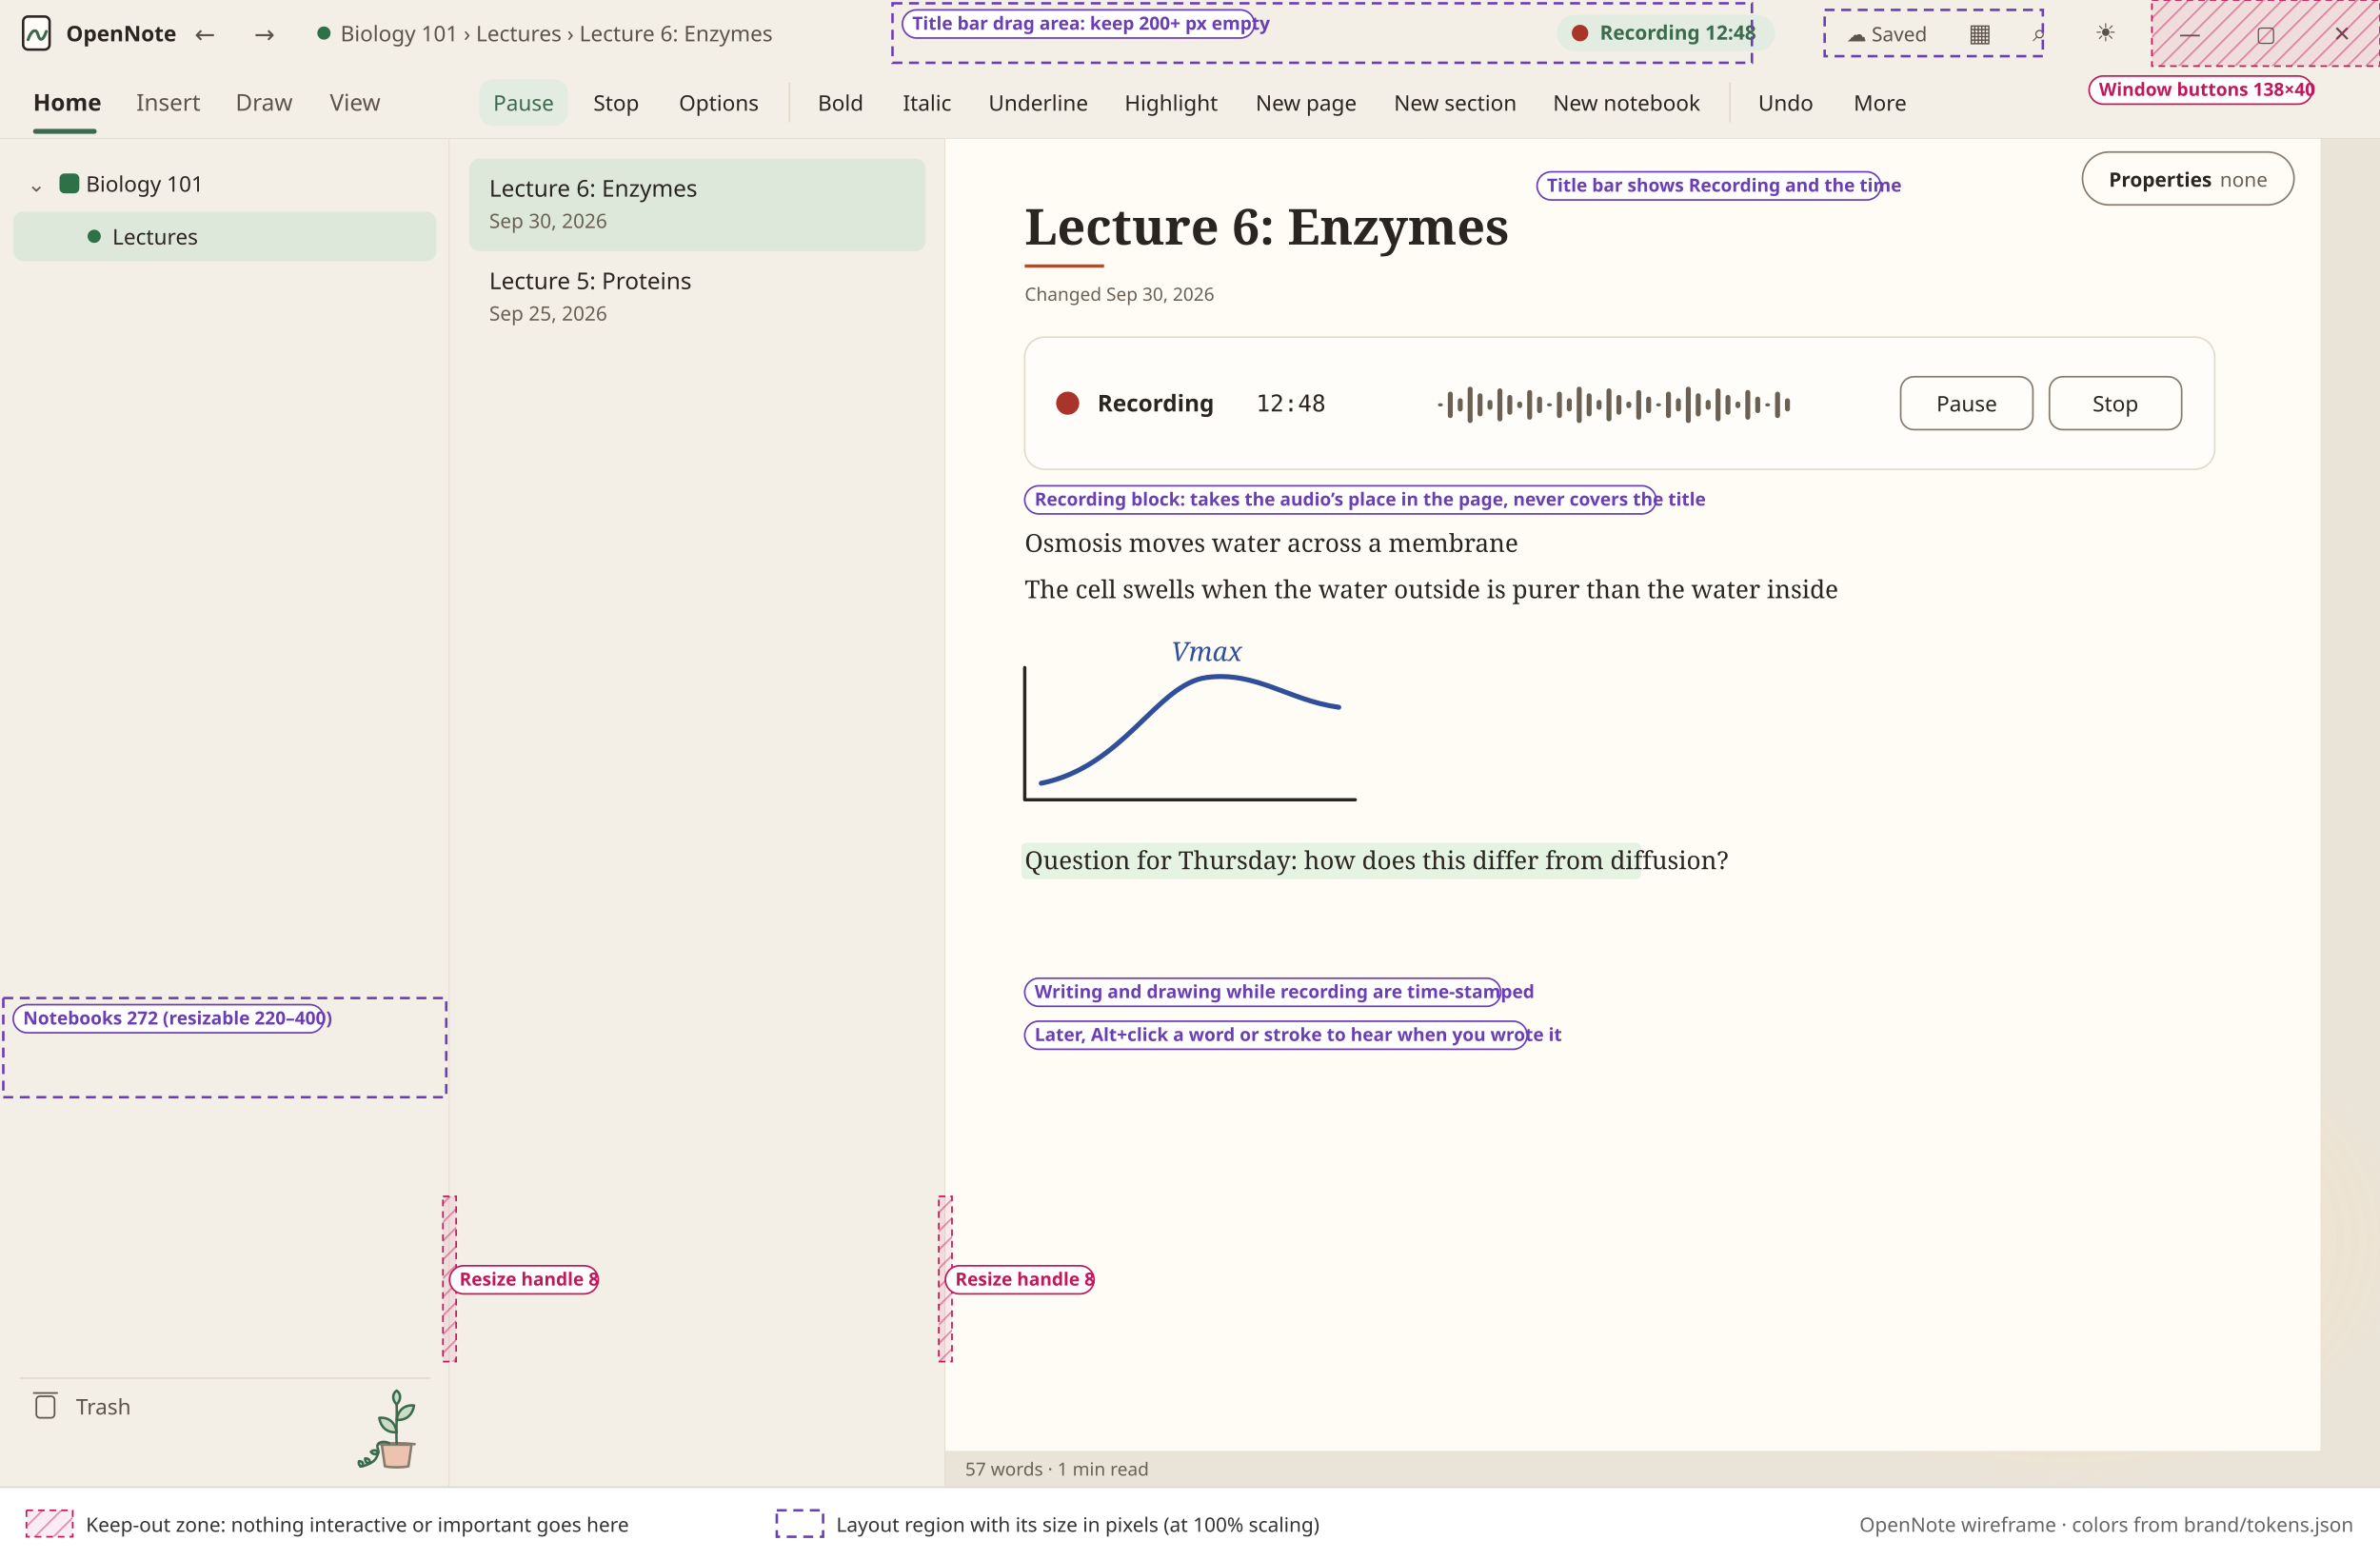
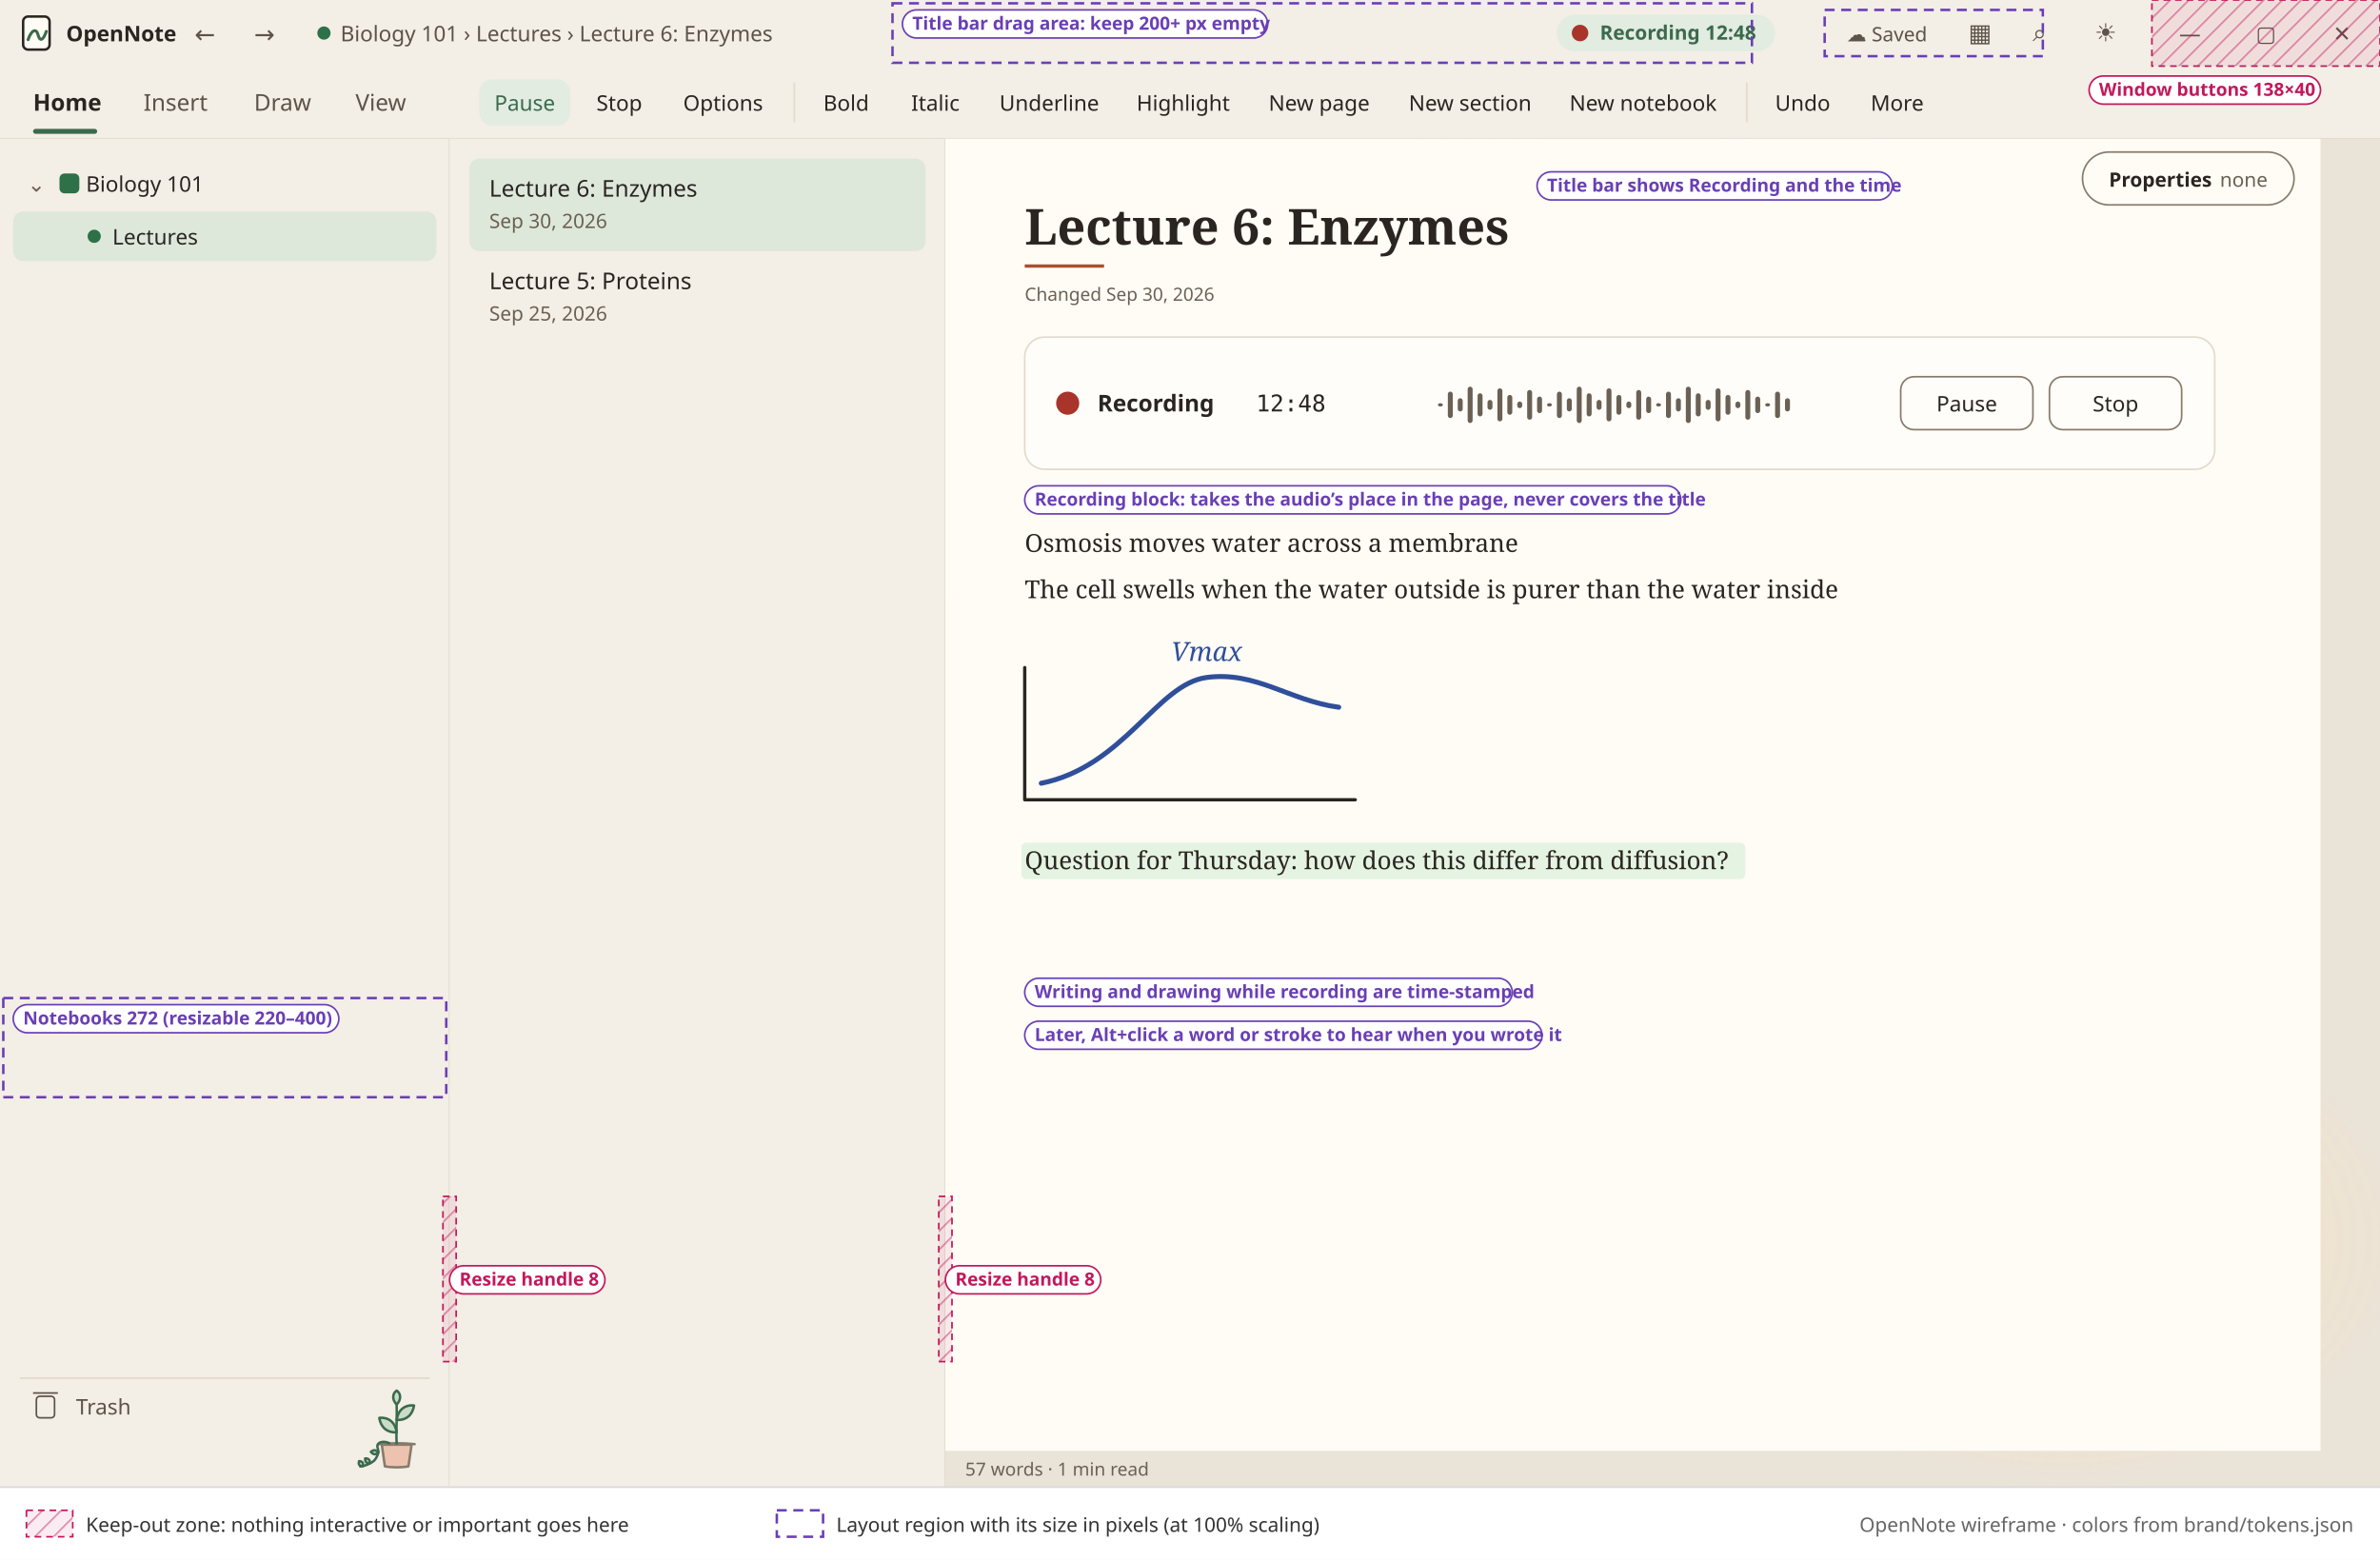
<svg xmlns="http://www.w3.org/2000/svg" viewBox="0 0 1440 944" width="1440" height="944" role="img">
  <defs>
    <pattern id="hatch" width="8" height="8" patternUnits="userSpaceOnUse" patternTransform="rotate(45)">
      <rect width="8" height="8" fill="#C2185B" fill-opacity="0.08" />
      <line x1="0" y1="0" x2="0" y2="8" stroke="#C2185B" stroke-opacity="0.45" stroke-width="2" />
    </pattern>
    <filter id="shadow" x="-10%" y="-10%" width="120%" height="130%">
      <feDropShadow dx="0" dy="4" stdDeviation="6" flood-color="#2B2521" flood-opacity="0.16" />
    </filter>
  </defs>
  <rect x="0" y="0" width="1440" height="900" rx="0" fill="#F3EEE6" />
  <rect x="0" y="0" width="1440" height="40" rx="0" fill="#F3EEE6" />
  <rect x="14" y="10" width="16" height="20" rx="3" fill="#FFFCF6" stroke="#2B2521" stroke-width="1.5" />
  <path d="M17 24c2-6 5-7 6-3s3 4 5-2" fill="none" stroke-linecap="round" stroke-linejoin="round" stroke="#3B6A4D" stroke-width="1.8" />
  <text x="40" y="25" font-size="13" font-weight="600" fill="#2B2521" text-anchor="start" font-family="'Atkinson Hyperlegible Next', 'Segoe UI', system-ui, sans-serif">OpenNote</text>
  <text x="124" y="26" font-size="15" font-weight="400" fill="#5C534A" text-anchor="middle" font-family="'Atkinson Hyperlegible Next', 'Segoe UI', system-ui, sans-serif">←</text>
  <text x="160" y="26" font-size="15" font-weight="400" fill="#5C534A" text-anchor="middle" font-family="'Atkinson Hyperlegible Next', 'Segoe UI', system-ui, sans-serif">→</text>
  <circle cx="196" cy="20" r="4" fill="#2E7048" />
  <text x="206" y="25" font-size="13" font-weight="400" fill="#5C534A" text-anchor="start" font-family="'Atkinson Hyperlegible Next', 'Segoe UI', system-ui, sans-serif">Biology 101 › Lectures › Lecture 6: Enzymes</text>
  <text x="1166" y="25" font-size="12" font-weight="400" fill="#5C534A" text-anchor="end" font-family="'Atkinson Hyperlegible Next', 'Segoe UI', system-ui, sans-serif">☁ Saved</text>
  <text x="1198" y="25" font-size="15" font-weight="400" fill="#5C534A" text-anchor="middle" font-family="'Atkinson Hyperlegible Next', 'Segoe UI', system-ui, sans-serif">▦</text>
  <text x="1234" y="25" font-size="15" font-weight="400" fill="#5C534A" text-anchor="middle" font-family="'Atkinson Hyperlegible Next', 'Segoe UI', system-ui, sans-serif">⌕</text>
  <text x="1274" y="25" font-size="15" font-weight="400" fill="#5C534A" text-anchor="middle" font-family="'Atkinson Hyperlegible Next', 'Segoe UI', system-ui, sans-serif">☀</text>
  <rect x="942" y="9" width="132" height="22" rx="11" fill="#E2ECE1" />
  <circle cx="956" cy="20" r="5" fill="#A8342A" />
  <text x="968" y="24" font-size="12" font-weight="600" fill="#3B6A4D" text-anchor="start" font-family="'Atkinson Hyperlegible Next', 'Segoe UI', system-ui, sans-serif">Recording 12:48</text>
  <text x="1325" y="25" font-size="13" font-weight="400" fill="#5C534A" text-anchor="middle" font-family="'Atkinson Hyperlegible Next', 'Segoe UI', system-ui, sans-serif">—</text>
  <text x="1371" y="25" font-size="13" font-weight="400" fill="#5C534A" text-anchor="middle" font-family="'Atkinson Hyperlegible Next', 'Segoe UI', system-ui, sans-serif">▢</text>
  <text x="1417" y="25" font-size="13" font-weight="400" fill="#5C534A" text-anchor="middle" font-family="'Atkinson Hyperlegible Next', 'Segoe UI', system-ui, sans-serif">✕</text>
  <rect x="0" y="40" width="1440" height="44" rx="0" fill="#F3EEE6" />
  <line x1="0" y1="84" x2="1440" y2="84" stroke="#E3DACC" />
  <text x="20" y="67" font-size="14" font-weight="600" fill="#2B2521" text-anchor="start" font-family="'Atkinson Hyperlegible Next', 'Segoe UI', system-ui, sans-serif">Home</text>
-   <rect x="20" y="78" width="38.5" height="3" rx="1.5" fill="#3B6A4D" />
-   <text x="82.5" y="67" font-size="14" font-weight="400" fill="#5C534A" text-anchor="start" font-family="'Atkinson Hyperlegible Next', 'Segoe UI', system-ui, sans-serif">Insert</text>
-   <text x="142.5" y="67" font-size="14" font-weight="400" fill="#5C534A" text-anchor="start" font-family="'Atkinson Hyperlegible Next', 'Segoe UI', system-ui, sans-serif">Draw</text>
-   <text x="199.6" y="67" font-size="14" font-weight="400" fill="#5C534A" text-anchor="start" font-family="'Atkinson Hyperlegible Next', 'Segoe UI', system-ui, sans-serif">View</text>
-   <g data-fit="6" data-center="both">
-     <rect x="290" y="48" width="53.6" height="28" rx="8" fill="#E2ECE1" />
-     <text x="316.8" y="67" font-size="13" font-weight="400" fill="#3B6A4D" text-anchor="middle" font-family="'Atkinson Hyperlegible Next', 'Segoe UI', system-ui, sans-serif">Pause</text>
-   </g>
-   <g data-fit="6" data-center="both">
-     <rect x="349.6" y="48" width="46.6" height="28" rx="8" fill="none" />
-     <text x="372.9" y="67" font-size="13" font-weight="400" fill="#2B2521" text-anchor="middle" font-family="'Atkinson Hyperlegible Next', 'Segoe UI', system-ui, sans-serif">Stop</text>
-   </g>
-   <g data-fit="6" data-center="both">
-     <rect x="402.2" y="48" width="65.5" height="28" rx="8" fill="none" />
-     <text x="434.95" y="67" font-size="13" font-weight="400" fill="#2B2521" text-anchor="middle" font-family="'Atkinson Hyperlegible Next', 'Segoe UI', system-ui, sans-serif">Options</text>
-   </g>
-   <line x1="477.7" y1="50" x2="477.7" y2="74" stroke="#E3DACC" />
-   <g data-fit="6" data-center="both">
-     <rect x="485.7" y="48" width="45.9" height="28" rx="8" fill="none" />
-     <text x="508.65" y="67" font-size="13" font-weight="400" fill="#2B2521" text-anchor="middle" font-family="'Atkinson Hyperlegible Next', 'Segoe UI', system-ui, sans-serif">Bold</text>
-   </g>
-   <g data-fit="6" data-center="both">
-     <rect x="537.6" y="48" width="46.8" height="28" rx="8" fill="none" />
-     <text x="561" y="67" font-size="13" font-weight="400" fill="#2B2521" text-anchor="middle" font-family="'Atkinson Hyperlegible Next', 'Segoe UI', system-ui, sans-serif">Italic</text>
-   </g>
-   <g data-fit="6" data-center="both">
-     <rect x="590.4" y="48" width="75.7" height="28" rx="8" fill="none" />
-     <text x="628.25" y="67" font-size="13" font-weight="400" fill="#2B2521" text-anchor="middle" font-family="'Atkinson Hyperlegible Next', 'Segoe UI', system-ui, sans-serif">Underline</text>
-   </g>
-   <g data-fit="6" data-center="both">
-     <rect x="672.1" y="48" width="73.1" height="28" rx="8" fill="none" />
-     <text x="708.65" y="67" font-size="13" font-weight="400" fill="#2B2521" text-anchor="middle" font-family="'Atkinson Hyperlegible Next', 'Segoe UI', system-ui, sans-serif">Highlight</text>
-   </g>
-   <g data-fit="6" data-center="both">
-     <rect x="751.2" y="48" width="78.2" height="28" rx="8" fill="none" />
-     <text x="790.3" y="67" font-size="13" font-weight="400" fill="#2B2521" text-anchor="middle" font-family="'Atkinson Hyperlegible Next', 'Segoe UI', system-ui, sans-serif">New page</text>
-   </g>
-   <g data-fit="6" data-center="both">
-     <rect x="835.4" y="48" width="90.3" height="28" rx="8" fill="none" />
-     <text x="880.55" y="67" font-size="13" font-weight="400" fill="#2B2521" text-anchor="middle" font-family="'Atkinson Hyperlegible Next', 'Segoe UI', system-ui, sans-serif">New section</text>
-   </g>
-   <g data-fit="6" data-center="both">
-     <rect x="931.7" y="48" width="105" height="28" rx="8" fill="none" />
-     <text x="984.2" y="67" font-size="13" font-weight="400" fill="#2B2521" text-anchor="middle" font-family="'Atkinson Hyperlegible Next', 'Segoe UI', system-ui, sans-serif">New notebook</text>
-   </g>
-   <line x1="1046.7" y1="50" x2="1046.7" y2="74" stroke="#E3DACC" />
-   <g data-fit="6" data-center="both">
-     <rect x="1054.7" y="48" width="51.6" height="28" rx="8" fill="none" />
-     <text x="1080.5" y="67" font-size="13" font-weight="400" fill="#2B2521" text-anchor="middle" font-family="'Atkinson Hyperlegible Next', 'Segoe UI', system-ui, sans-serif">Undo</text>
-   </g>
-   <g data-fit="6" data-center="both">
-     <rect x="1112.3" y="48" width="50.6" height="28" rx="8" fill="none" />
-     <text x="1137.6" y="67" font-size="13" font-weight="400" fill="#2B2521" text-anchor="middle" font-family="'Atkinson Hyperlegible Next', 'Segoe UI', system-ui, sans-serif">More</text>
+   <rect x="20" y="78" width="38.8" height="3" rx="1.5" fill="#3B6A4D" />
+   <text x="86.8" y="67" font-size="14" font-weight="400" fill="#5C534A" text-anchor="start" font-family="'Atkinson Hyperlegible Next', 'Segoe UI', system-ui, sans-serif">Insert</text>
+   <text x="153.7" y="67" font-size="14" font-weight="400" fill="#5C534A" text-anchor="start" font-family="'Atkinson Hyperlegible Next', 'Segoe UI', system-ui, sans-serif">Draw</text>
+   <text x="215.1" y="67" font-size="14" font-weight="400" fill="#5C534A" text-anchor="start" font-family="'Atkinson Hyperlegible Next', 'Segoe UI', system-ui, sans-serif">View</text>
+   <g data-fit="6" data-center="both">
+     <rect x="290" y="48" width="55" height="28" rx="8" fill="#E2ECE1" />
+     <text x="317.5" y="67" font-size="13" font-weight="400" fill="#3B6A4D" text-anchor="middle" font-family="'Atkinson Hyperlegible Next', 'Segoe UI', system-ui, sans-serif">Pause</text>
+   </g>
+   <g data-fit="6" data-center="both">
+     <rect x="351" y="48" width="47.4" height="28" rx="8" fill="none" />
+     <text x="374.7" y="67" font-size="13" font-weight="400" fill="#2B2521" text-anchor="middle" font-family="'Atkinson Hyperlegible Next', 'Segoe UI', system-ui, sans-serif">Stop</text>
+   </g>
+   <g data-fit="6" data-center="both">
+     <rect x="404.4" y="48" width="66.2" height="28" rx="8" fill="none" />
+     <text x="437.5" y="67" font-size="13" font-weight="400" fill="#2B2521" text-anchor="middle" font-family="'Atkinson Hyperlegible Next', 'Segoe UI', system-ui, sans-serif">Options</text>
+   </g>
+   <line x1="480.6" y1="50" x2="480.6" y2="74" stroke="#E3DACC" />
+   <g data-fit="6" data-center="both">
+     <rect x="488.6" y="48" width="46.7" height="28" rx="8" fill="none" />
+     <text x="511.95" y="67" font-size="13" font-weight="400" fill="#2B2521" text-anchor="middle" font-family="'Atkinson Hyperlegible Next', 'Segoe UI', system-ui, sans-serif">Bold</text>
+   </g>
+   <g data-fit="6" data-center="both">
+     <rect x="541.3" y="48" width="49.3" height="28" rx="8" fill="none" />
+     <text x="565.95" y="67" font-size="13" font-weight="400" fill="#2B2521" text-anchor="middle" font-family="'Atkinson Hyperlegible Next', 'Segoe UI', system-ui, sans-serif">Italic</text>
+   </g>
+   <g data-fit="6" data-center="both">
+     <rect x="596.6" y="48" width="76.5" height="28" rx="8" fill="none" />
+     <text x="634.85" y="67" font-size="13" font-weight="400" fill="#2B2521" text-anchor="middle" font-family="'Atkinson Hyperlegible Next', 'Segoe UI', system-ui, sans-serif">Underline</text>
+   </g>
+   <g data-fit="6" data-center="both">
+     <rect x="679.1" y="48" width="73.6" height="28" rx="8" fill="none" />
+     <text x="715.9" y="67" font-size="13" font-weight="400" fill="#2B2521" text-anchor="middle" font-family="'Atkinson Hyperlegible Next', 'Segoe UI', system-ui, sans-serif">Highlight</text>
+   </g>
+   <g data-fit="6" data-center="both">
+     <rect x="758.7" y="48" width="78.9" height="28" rx="8" fill="none" />
+     <text x="798.15" y="67" font-size="13" font-weight="400" fill="#2B2521" text-anchor="middle" font-family="'Atkinson Hyperlegible Next', 'Segoe UI', system-ui, sans-serif">New page</text>
+   </g>
+   <g data-fit="6" data-center="both">
+     <rect x="843.6" y="48" width="91.8" height="28" rx="8" fill="none" />
+     <text x="889.5" y="67" font-size="13" font-weight="400" fill="#2B2521" text-anchor="middle" font-family="'Atkinson Hyperlegible Next', 'Segoe UI', system-ui, sans-serif">New section</text>
+   </g>
+   <g data-fit="6" data-center="both">
+     <rect x="941.4" y="48" width="105.5" height="28" rx="8" fill="none" />
+     <text x="994.15" y="67" font-size="13" font-weight="400" fill="#2B2521" text-anchor="middle" font-family="'Atkinson Hyperlegible Next', 'Segoe UI', system-ui, sans-serif">New notebook</text>
+   </g>
+   <line x1="1056.9" y1="50" x2="1056.9" y2="74" stroke="#E3DACC" />
+   <g data-fit="6" data-center="both">
+     <rect x="1064.9" y="48" width="51.6" height="28" rx="8" fill="none" />
+     <text x="1090.7" y="67" font-size="13" font-weight="400" fill="#2B2521" text-anchor="middle" font-family="'Atkinson Hyperlegible Next', 'Segoe UI', system-ui, sans-serif">Undo</text>
+   </g>
+   <g data-fit="6" data-center="both">
+     <rect x="1122.5" y="48" width="50.8" height="28" rx="8" fill="none" />
+     <text x="1147.9" y="67" font-size="13" font-weight="400" fill="#2B2521" text-anchor="middle" font-family="'Atkinson Hyperlegible Next', 'Segoe UI', system-ui, sans-serif">More</text>
  </g>
  <rect x="0" y="84" width="272" height="816" rx="0" fill="#F3EEE6" />
  <line x1="272" y1="84" x2="272" y2="900" stroke="#E3DACC" />
  <text x="22" y="116" font-size="13" font-weight="400" fill="#6B6054" text-anchor="middle" font-family="'Atkinson Hyperlegible Next', 'Segoe UI', system-ui, sans-serif">⌄</text>
  <rect x="36" y="105" width="12" height="12" rx="3" fill="#2E7048" />
  <text x="52" y="116" font-size="13" font-weight="400" fill="#2B2521" text-anchor="start" font-family="'Atkinson Hyperlegible Next', 'Segoe UI', system-ui, sans-serif">Biology 101</text>
  <rect x="8" y="128" width="256" height="30" rx="6" fill="#DDE8DA" />
  <circle cx="57" cy="143" r="4" fill="#2E7048" />
  <text x="68" y="148" font-size="13" font-weight="400" fill="#2B2521" text-anchor="start" font-family="'Atkinson Hyperlegible Next', 'Segoe UI', system-ui, sans-serif">Lectures</text>
  <line x1="12" y1="834" x2="260" y2="834" stroke="#E3DACC" />
  <rect x="22" y="845" width="11" height="13" rx="2" fill="none" stroke="#5C534A" stroke-width="1" />
  <line x1="20" y1="843" x2="35" y2="843" stroke="#5C534A" />
  <text x="46" y="856" font-size="13" font-weight="400" fill="#5C534A" text-anchor="start" font-family="'Atkinson Hyperlegible Next', 'Segoe UI', system-ui, sans-serif">Trash</text>
  <g data-part="plant-pot" fill="none" stroke="#877B6C" stroke-linecap="round" stroke-linejoin="round">
    <g data-part="plant" transform="translate(216 840.5063) scale(0.75)" stroke-width="2">
      <path d="M20 45H44L41.5 62.5C36 63.6 28 63.6 22.5 62.5Z" fill="#EDC3AF" data-part="pot" />
      <path d="M17.5 44.6C28 43.6 37 43.6 46.5 44.6" />
      <path d="M32 44C31.4 34 32.4 23 32 12" stroke="#3B6A4D" />
      <path d="M26 43.8C22 41.8 16.6 42.6 16.4 46.2 16.6 48.6 17.6 49.8 17.2 51.4 16.6 54 15 57.4 12.4 59 9 61 6 62.4 2.6 62.6" stroke="#3B6A4D" />
      <path d="M32 35C24 35.6 19 30.6 18 23.4 26 22.6 31 27.6 32 35Z" fill="#C8DCC6" stroke="#3B6A4D" />
      <path d="M32 25C40 25.6 45 20.6 46 13.4 38 12.6 33 17.6 32 25Z" fill="#C8DCC6" stroke="#3B6A4D" />
      <path d="M32 12.6C28 8.6 28.6 3.6 32 1.4 35.4 3.6 36 8.6 32 12.6Z" fill="#C8DCC6" stroke="#3B6A4D" />
      <path d="M17.2 51.4Q14.5 48 11.2 50.8Q14 54.3 17.2 51.4Z" fill="#C8DCC6" stroke="#3B6A4D" />
      <path d="M10.4 60.1Q10.7 56 6.6 56.1Q6.3 60.2 10.4 60.1Z" fill="#C8DCC6" stroke="#3B6A4D" />
      <path d="M4.6 62.4Q5.8 58.5 1.7 58.3Q0.5 62.2 4.6 62.4Z" fill="#C8DCC6" stroke="#3B6A4D" />
    </g>
  </g>
  <rect x="272" y="84" width="300" height="816" rx="0" fill="#F3EEE6" />
  <line x1="572" y1="84" x2="572" y2="900" stroke="#E3DACC" />
  <rect x="284" y="96" width="276" height="56" rx="6" fill="#DDE8DA" />
  <text x="296" y="119" font-size="14" font-weight="500" fill="#2B2521" text-anchor="start" font-family="'Atkinson Hyperlegible Next', 'Segoe UI', system-ui, sans-serif">Lecture 6: Enzymes</text>
  <text x="296" y="138" font-size="12" font-weight="400" fill="#6B6054" text-anchor="start" font-family="'Atkinson Hyperlegible Next', 'Segoe UI', system-ui, sans-serif">Sep 30, 2026</text>
  <text x="296" y="175" font-size="14" font-weight="500" fill="#2B2521" text-anchor="start" font-family="'Atkinson Hyperlegible Next', 'Segoe UI', system-ui, sans-serif">Lecture 5: Proteins</text>
  <text x="296" y="194" font-size="12" font-weight="400" fill="#6B6054" text-anchor="start" font-family="'Atkinson Hyperlegible Next', 'Segoe UI', system-ui, sans-serif">Sep 25, 2026</text>
  <defs>
    <radialGradient id="ambient7" cx="0" cy="0" r="1" gradientUnits="userSpaceOnUse" gradientTransform="translate(572 84) scale(608 653)">
      <stop offset="0" stop-color="#FFF0D4" />
      <stop offset="1" stop-color="#FFF0D4" stop-opacity="0" />
    </radialGradient>
    <radialGradient id="ambient7p">
      <stop offset="0" stop-color="#FCE4B8" />
      <stop offset="1" stop-color="#FCE4B8" stop-opacity="0" />
    </radialGradient>
  </defs>
  <rect x="572" y="84" width="868" height="816" rx="0" fill="#EAE3D8" />
  <rect x="572" y="84" width="868" height="816" fill="url(#ambient7)" />
  <ellipse cx="1250" cy="750" rx="210" ry="150" fill="url(#ambient7p)" opacity="0.9" />
  <rect x="572" y="84" width="832" height="794" rx="0" fill="#FFFCF6" />
  <text x="584" y="893" font-size="11" font-weight="400" fill="#6B6054" text-anchor="start" font-family="'Atkinson Hyperlegible Next', 'Segoe UI', system-ui, sans-serif">57 words · 1 min read</text>
  <rect x="1260" y="92" width="128" height="32" rx="16" fill="#FFFCF6" stroke="#877B6C" stroke-width="1" />
  <text x="1276" y="113" font-size="12" font-weight="600" fill="#2B2521" text-anchor="start" font-family="'Atkinson Hyperlegible Next', 'Segoe UI', system-ui, sans-serif">Properties</text>
  <text x="1372" y="113" font-size="12" font-weight="400" fill="#6B6054" text-anchor="end" font-family="'Atkinson Hyperlegible Next', 'Segoe UI', system-ui, sans-serif">none</text>
  <text x="620" y="148" font-size="30" font-weight="700" fill="#2B2521" text-anchor="start" font-family="Literata, Cambria, Georgia, serif">Lecture 6: Enzymes</text>
  <rect x="620" y="160" width="48" height="2" rx="0" fill="#A9502F" />
  <text x="620" y="182" font-size="11" font-weight="400" fill="#6B6054" text-anchor="start" font-family="'Atkinson Hyperlegible Next', 'Segoe UI', system-ui, sans-serif">Changed Sep 30, 2026</text>
  <rect x="620" y="204" width="720" height="80" rx="12" fill="#FFFDF9" stroke="#E3DACC" stroke-width="1" />
  <circle cx="646" cy="244" r="7" fill="#A8342A" />
  <text x="664" y="249" font-size="14" font-weight="600" fill="#2B2521" text-anchor="start" font-family="'Atkinson Hyperlegible Next', 'Segoe UI', system-ui, sans-serif">Recording</text>
  <text x="760" y="249" font-size="14" font-weight="400" fill="#2B2521" text-anchor="start" font-family="'Atkinson Hyperlegible Mono', 'Cascadia Code', Consolas, monospace">12:48</text>
  <rect x="870" y="244" width="3" height="2" rx="1.5" fill="#6B6054" />
  <rect x="876" y="237" width="3" height="16" rx="1.5" fill="#6B6054" />
  <rect x="882" y="241" width="3" height="8" rx="1.5" fill="#6B6054" />
  <rect x="888" y="234" width="3" height="22" rx="1.5" fill="#6B6054" />
  <rect x="894" y="238" width="3" height="14" rx="1.5" fill="#6B6054" />
  <rect x="900" y="242" width="3" height="6" rx="1.5" fill="#6B6054" />
  <rect x="906" y="235" width="3" height="20" rx="1.5" fill="#6B6054" />
  <rect x="912" y="239" width="3" height="12" rx="1.5" fill="#6B6054" />
  <rect x="918" y="243" width="3" height="4" rx="1.5" fill="#6B6054" />
  <rect x="924" y="236" width="3" height="18" rx="1.5" fill="#6B6054" />
  <rect x="930" y="240" width="3" height="10" rx="1.5" fill="#6B6054" />
  <rect x="936" y="244" width="3" height="2" rx="1.5" fill="#6B6054" />
  <rect x="942" y="237" width="3" height="16" rx="1.5" fill="#6B6054" />
  <rect x="948" y="241" width="3" height="8" rx="1.5" fill="#6B6054" />
  <rect x="954" y="234" width="3" height="22" rx="1.5" fill="#6B6054" />
  <rect x="960" y="238" width="3" height="14" rx="1.5" fill="#6B6054" />
  <rect x="966" y="242" width="3" height="6" rx="1.5" fill="#6B6054" />
  <rect x="972" y="235" width="3" height="20" rx="1.5" fill="#6B6054" />
  <rect x="978" y="239" width="3" height="12" rx="1.5" fill="#6B6054" />
  <rect x="984" y="243" width="3" height="4" rx="1.5" fill="#6B6054" />
  <rect x="990" y="236" width="3" height="18" rx="1.5" fill="#6B6054" />
  <rect x="996" y="240" width="3" height="10" rx="1.5" fill="#6B6054" />
  <rect x="1002" y="244" width="3" height="2" rx="1.5" fill="#6B6054" />
  <rect x="1008" y="237" width="3" height="16" rx="1.5" fill="#6B6054" />
  <rect x="1014" y="241" width="3" height="8" rx="1.5" fill="#6B6054" />
  <rect x="1020" y="234" width="3" height="22" rx="1.5" fill="#6B6054" />
  <rect x="1026" y="238" width="3" height="14" rx="1.5" fill="#6B6054" />
  <rect x="1032" y="242" width="3" height="6" rx="1.5" fill="#6B6054" />
  <rect x="1038" y="235" width="3" height="20" rx="1.5" fill="#6B6054" />
  <rect x="1044" y="239" width="3" height="12" rx="1.5" fill="#6B6054" />
  <rect x="1050" y="243" width="3" height="4" rx="1.5" fill="#6B6054" />
  <rect x="1056" y="236" width="3" height="18" rx="1.5" fill="#6B6054" />
  <rect x="1062" y="240" width="3" height="10" rx="1.5" fill="#6B6054" />
  <rect x="1068" y="244" width="3" height="2" rx="1.5" fill="#6B6054" />
  <rect x="1074" y="237" width="3" height="16" rx="1.5" fill="#6B6054" />
  <rect x="1080" y="241" width="3" height="8" rx="1.5" fill="#6B6054" />
  <g data-fit="6" data-center="both">
    <rect x="1150" y="228" width="80" height="32" rx="8" fill="none" stroke="#877B6C" stroke-width="1" />
    <text x="1190" y="249" font-size="13" font-weight="400" fill="#2B2521" text-anchor="middle" font-family="'Atkinson Hyperlegible Next', 'Segoe UI', system-ui, sans-serif">Pause</text>
  </g>
  <g data-fit="6" data-center="both">
    <rect x="1240" y="228" width="80" height="32" rx="8" fill="none" stroke="#877B6C" stroke-width="1" />
    <text x="1280" y="249" font-size="13" font-weight="400" fill="#2B2521" text-anchor="middle" font-family="'Atkinson Hyperlegible Next', 'Segoe UI', system-ui, sans-serif">Stop</text>
  </g>
  <text x="620" y="334" font-size="15" font-weight="400" fill="#2B2521" text-anchor="start" font-family="Literata, Cambria, Georgia, serif">Osmosis moves water across a membrane</text>
  <text x="620" y="362" font-size="15" font-weight="400" fill="#2B2521" text-anchor="start" font-family="Literata, Cambria, Georgia, serif">The cell swells when the water outside is purer than the water inside</text>
  <path d="M620 484l0-80M620 484l200 0" fill="none" stroke-linecap="round" stroke-linejoin="round" stroke="#2B2521" stroke-width="2" />
  <path d="M630 474c50-10 70-60 100-64s50 14 80 18" fill="none" stroke-linecap="round" stroke-linejoin="round" stroke="#2F4F9A" stroke-width="3" />
  <text x="730" y="400" font-size="16" font-weight="400" fill="#2F4F9A" text-anchor="middle" font-family="Literata, Cambria, Georgia, serif" font-style="italic">Vmax</text>
-   <rect x="618" y="510" width="375" height="22" rx="3" fill="#8ED6A566" fill-opacity="0.6" />
+   <rect x="618" y="510" width="438" height="22" rx="3" fill="#8ED6A566" fill-opacity="0.6" />
  <text x="620" y="526" font-size="15" font-weight="400" fill="#2B2521" text-anchor="start" font-family="Literata, Cambria, Georgia, serif">Question for Thursday: how does this differ from diffusion?</text>
  <g pointer-events="none">
    <rect x="1302" y="0" width="138" height="40" rx="0" fill="url(#hatch)" stroke="#C2185B" stroke-width="1" stroke-dasharray="4 3" />
  </g>
  <g data-fit="4" pointer-events="none">
-     <rect x="1264" y="46" width="135" height="17" rx="8.5" fill="#FFFFFF" stroke="#C2185B" stroke-width="1" />
+     <rect x="1264" y="46" width="140" height="17" rx="8.5" fill="#FFFFFF" stroke="#C2185B" stroke-width="1" />
    <text x="1270" y="58" font-size="11" font-weight="600" fill="#C2185B" text-anchor="start" font-family="'Atkinson Hyperlegible Next', 'Segoe UI', system-ui, sans-serif">Window buttons 138×40</text>
  </g>
  <g pointer-events="none">
    <rect x="540" y="2" width="520" height="36" rx="0" fill="none" stroke="#6A3FB5" stroke-width="1.5" stroke-dasharray="6 4" />
  </g>
  <g data-fit="4" pointer-events="none">
-     <rect x="546" y="6" width="213" height="17" rx="8.5" fill="#FFFFFF" stroke="#6A3FB5" stroke-width="1" />
+     <rect x="546" y="6" width="221" height="17" rx="8.5" fill="#FFFFFF" stroke="#6A3FB5" stroke-width="1" />
    <text x="552" y="18" font-size="11" font-weight="600" fill="#6A3FB5" text-anchor="start" font-family="'Atkinson Hyperlegible Next', 'Segoe UI', system-ui, sans-serif">Title bar drag area: keep 200+ px empty</text>
  </g>
  <g pointer-events="none">
    <rect x="2" y="604" width="268" height="60" rx="0" fill="none" stroke="#6A3FB5" stroke-width="1.5" stroke-dasharray="6 4" />
  </g>
  <g data-fit="4" pointer-events="none">
-     <rect x="8" y="608" width="188" height="17" rx="8.5" fill="#FFFFFF" stroke="#6A3FB5" stroke-width="1" />
+     <rect x="8" y="608" width="197" height="17" rx="8.5" fill="#FFFFFF" stroke="#6A3FB5" stroke-width="1" />
    <text x="14" y="620" font-size="11" font-weight="600" fill="#6A3FB5" text-anchor="start" font-family="'Atkinson Hyperlegible Next', 'Segoe UI', system-ui, sans-serif">Notebooks 272 (resizable 220–400)</text>
  </g>
  <g pointer-events="none">
    <rect x="268" y="724" width="8" height="100" rx="0" fill="url(#hatch)" stroke="#C2185B" stroke-width="1" stroke-dasharray="4 3" />
  </g>
  <g data-fit="4" pointer-events="none">
-     <rect x="272" y="766" width="90" height="17" rx="8.5" fill="#FFFFFF" stroke="#C2185B" stroke-width="1" />
+     <rect x="272" y="766" width="94" height="17" rx="8.5" fill="#FFFFFF" stroke="#C2185B" stroke-width="1" />
    <text x="278" y="778" font-size="11" font-weight="600" fill="#C2185B" text-anchor="start" font-family="'Atkinson Hyperlegible Next', 'Segoe UI', system-ui, sans-serif">Resize handle 8</text>
  </g>
  <g pointer-events="none">
    <rect x="568" y="724" width="8" height="100" rx="0" fill="url(#hatch)" stroke="#C2185B" stroke-width="1" stroke-dasharray="4 3" />
  </g>
  <g data-fit="4" pointer-events="none">
-     <rect x="572" y="766" width="90" height="17" rx="8.5" fill="#FFFFFF" stroke="#C2185B" stroke-width="1" />
+     <rect x="572" y="766" width="94" height="17" rx="8.5" fill="#FFFFFF" stroke="#C2185B" stroke-width="1" />
    <text x="578" y="778" font-size="11" font-weight="600" fill="#C2185B" text-anchor="start" font-family="'Atkinson Hyperlegible Next', 'Segoe UI', system-ui, sans-serif">Resize handle 8</text>
  </g>
  <g pointer-events="none">
    <rect x="1104" y="6" width="132" height="28" rx="0" fill="none" stroke="#6A3FB5" stroke-width="1.5" stroke-dasharray="6 4" />
  </g>
  <g data-fit="4" pointer-events="none">
-     <rect x="930" y="104" width="208" height="17" rx="8.5" fill="#FFFFFF" stroke="#6A3FB5" stroke-width="1" />
+     <rect x="930" y="104" width="215" height="17" rx="8.5" fill="#FFFFFF" stroke="#6A3FB5" stroke-width="1" />
    <text x="936" y="116" font-size="11" font-weight="600" fill="#6A3FB5" text-anchor="start" font-family="'Atkinson Hyperlegible Next', 'Segoe UI', system-ui, sans-serif">Title bar shows Recording and the time</text>
  </g>
  <g data-fit="4" pointer-events="none">
-     <rect x="620" y="294" width="382" height="17" rx="8.5" fill="#FFFFFF" stroke="#6A3FB5" stroke-width="1" />
+     <rect x="620" y="294" width="397" height="17" rx="8.5" fill="#FFFFFF" stroke="#6A3FB5" stroke-width="1" />
    <text x="626" y="306" font-size="11" font-weight="600" fill="#6A3FB5" text-anchor="start" font-family="'Atkinson Hyperlegible Next', 'Segoe UI', system-ui, sans-serif">Recording block: takes the audio’s place in the page, never covers the title</text>
  </g>
  <g data-fit="4" pointer-events="none">
-     <rect x="620" y="592" width="288" height="17" rx="8.5" fill="#FFFFFF" stroke="#6A3FB5" stroke-width="1" />
+     <rect x="620" y="592" width="295" height="17" rx="8.5" fill="#FFFFFF" stroke="#6A3FB5" stroke-width="1" />
    <text x="626" y="604" font-size="11" font-weight="600" fill="#6A3FB5" text-anchor="start" font-family="'Atkinson Hyperlegible Next', 'Segoe UI', system-ui, sans-serif">Writing and drawing while recording are time-stamped</text>
  </g>
  <g data-fit="4" pointer-events="none">
-     <rect x="620" y="618" width="304" height="17" rx="8.5" fill="#FFFFFF" stroke="#6A3FB5" stroke-width="1" />
+     <rect x="620" y="618" width="313" height="17" rx="8.5" fill="#FFFFFF" stroke="#6A3FB5" stroke-width="1" />
    <text x="626" y="630" font-size="11" font-weight="600" fill="#6A3FB5" text-anchor="start" font-family="'Atkinson Hyperlegible Next', 'Segoe UI', system-ui, sans-serif">Later, Alt+click a word or stroke to hear when you wrote it</text>
  </g>
  <rect x="0" y="900" width="1440" height="44" rx="0" fill="#FFFFFF" />
  <line x1="0" y1="900" x2="1440" y2="900" stroke="#D9D9D9" />
  <rect x="16" y="914" width="28" height="16" rx="0" fill="url(#hatch)" stroke="#C2185B" stroke-width="1" stroke-dasharray="4 3" />
  <text x="52" y="927" font-size="12" font-weight="400" fill="#333" text-anchor="start" font-family="'Atkinson Hyperlegible Next', 'Segoe UI', system-ui, sans-serif">Keep-out zone: nothing interactive or important goes here</text>
  <rect x="470" y="914" width="28" height="16" rx="0" fill="none" stroke="#6A3FB5" stroke-width="1.5" stroke-dasharray="6 4" />
  <text x="506" y="927" font-size="12" font-weight="400" fill="#333" text-anchor="start" font-family="'Atkinson Hyperlegible Next', 'Segoe UI', system-ui, sans-serif">Layout region with its size in pixels (at 100% scaling)</text>
  <text x="1424" y="927" font-size="12" font-weight="400" fill="#666" text-anchor="end" font-family="'Atkinson Hyperlegible Next', 'Segoe UI', system-ui, sans-serif">OpenNote wireframe · colors from brand/tokens.json</text>
</svg>
